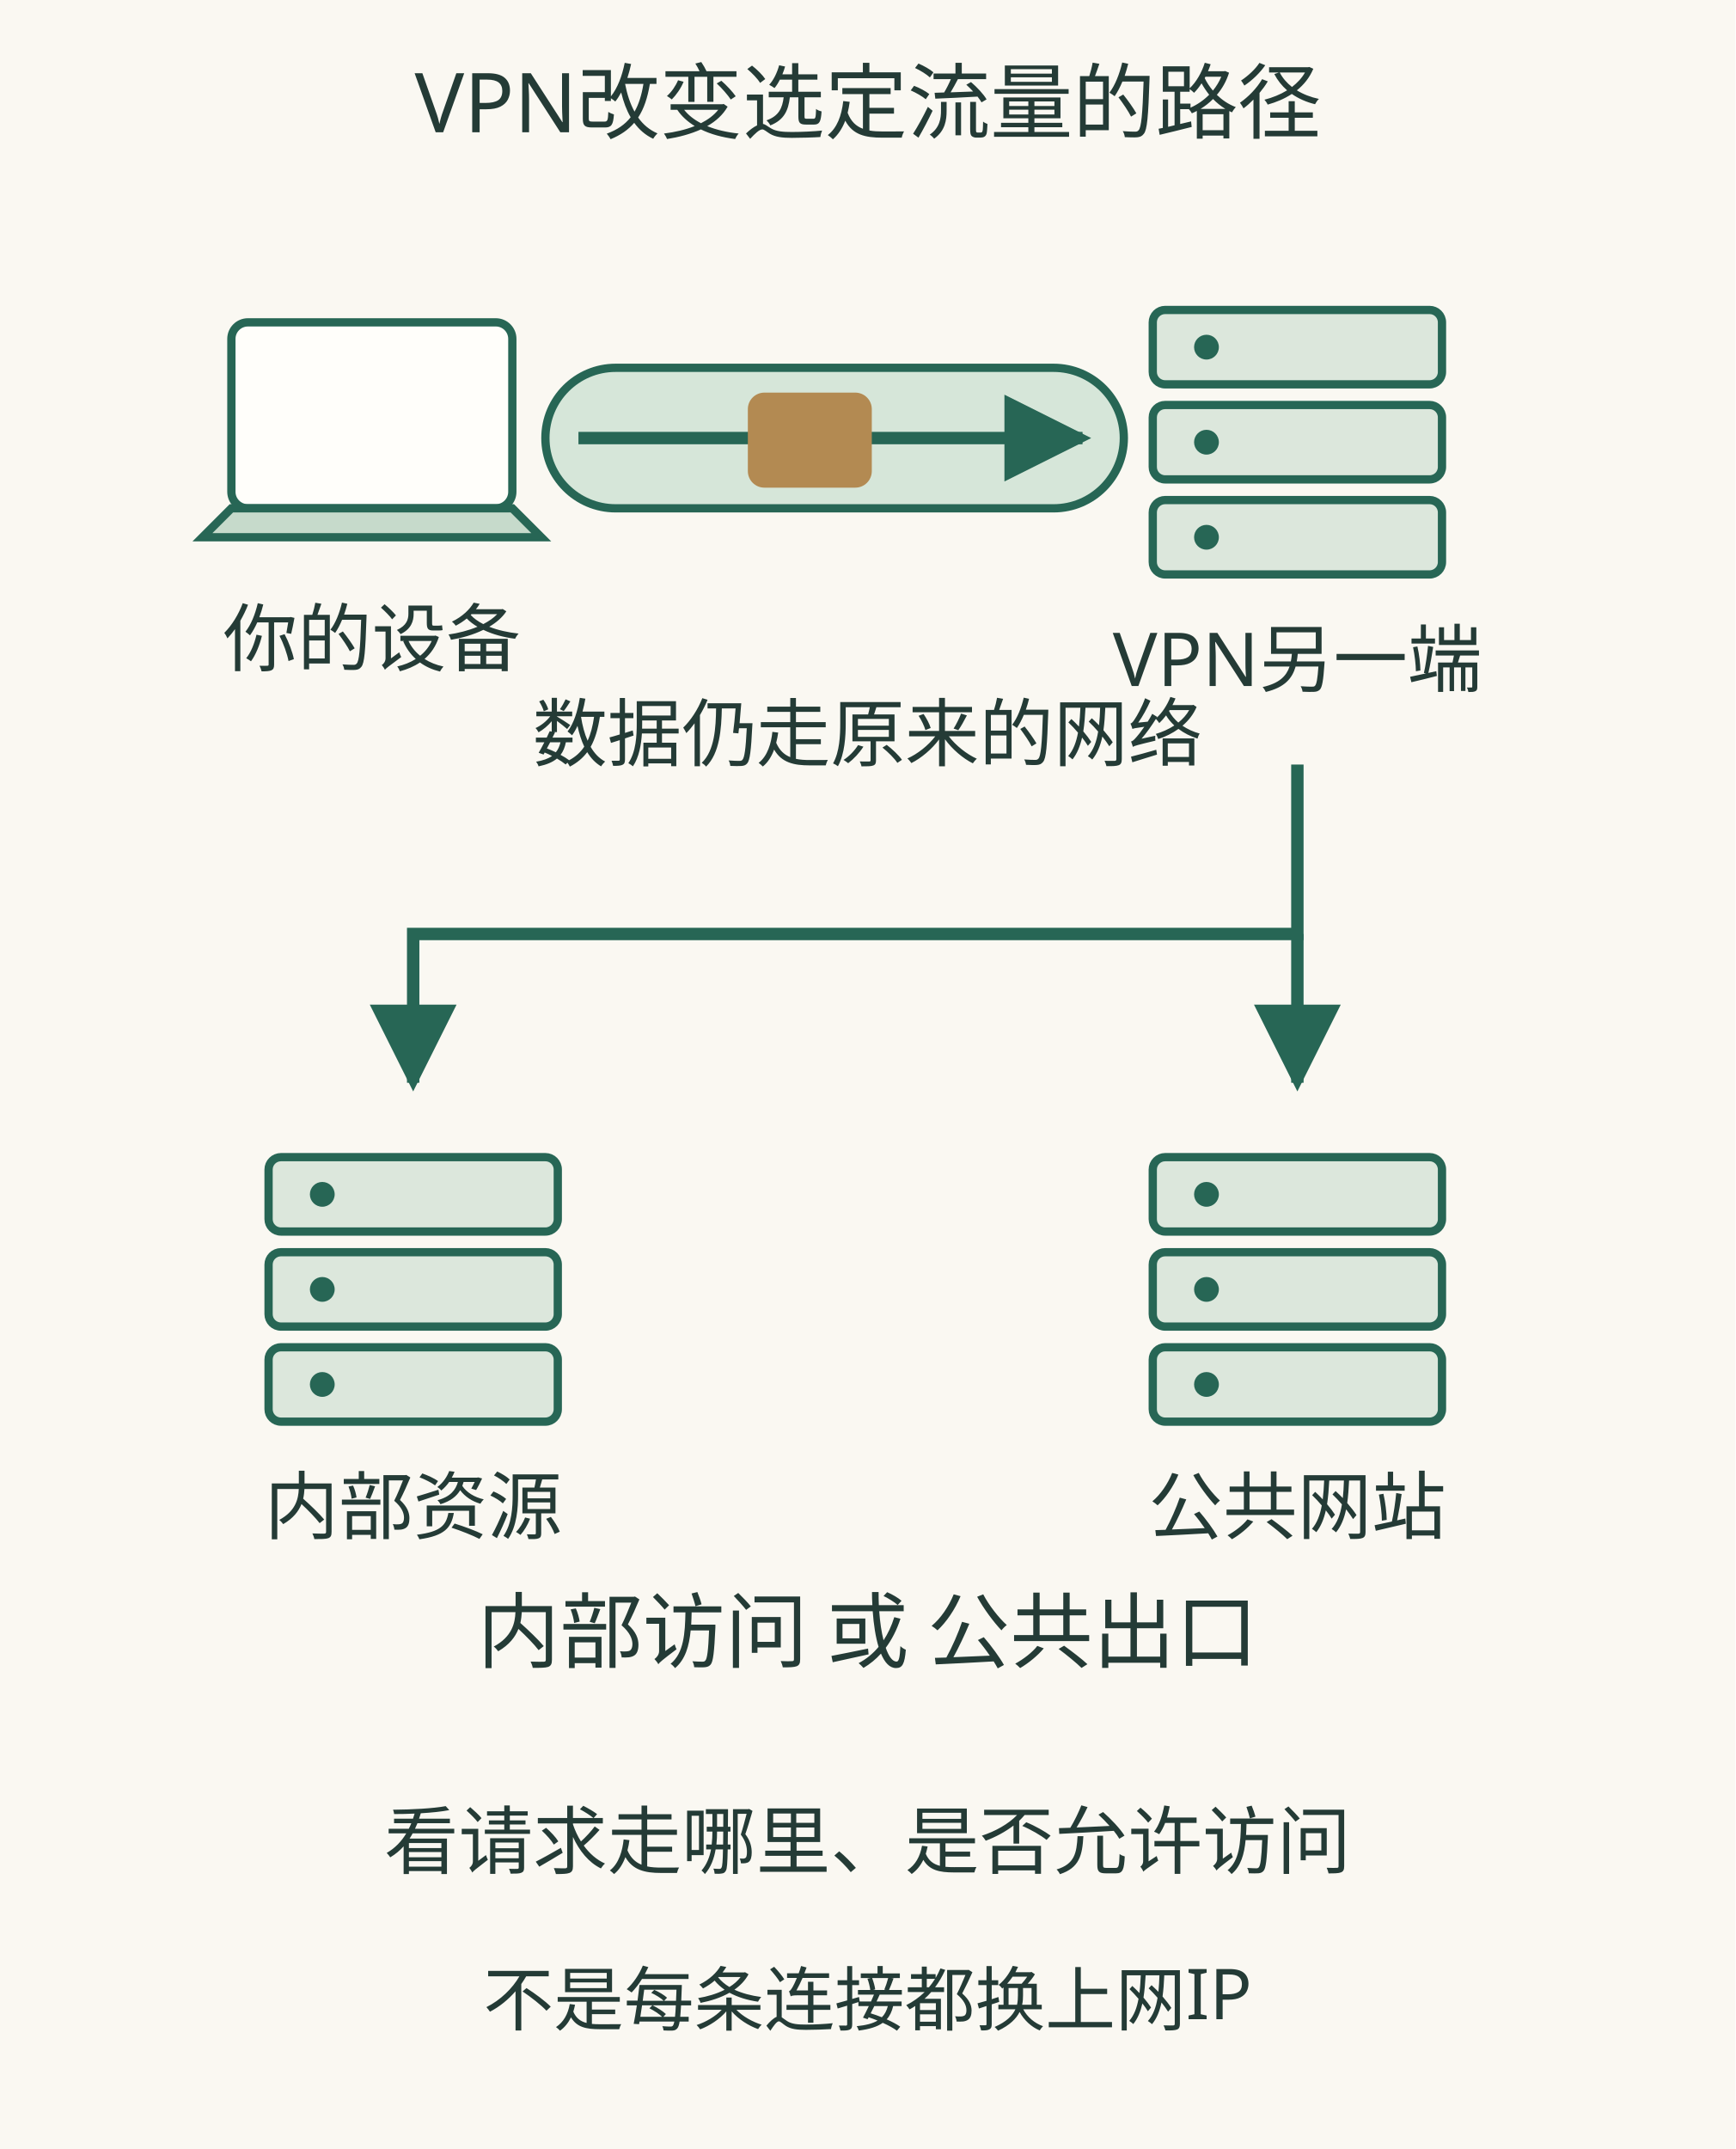
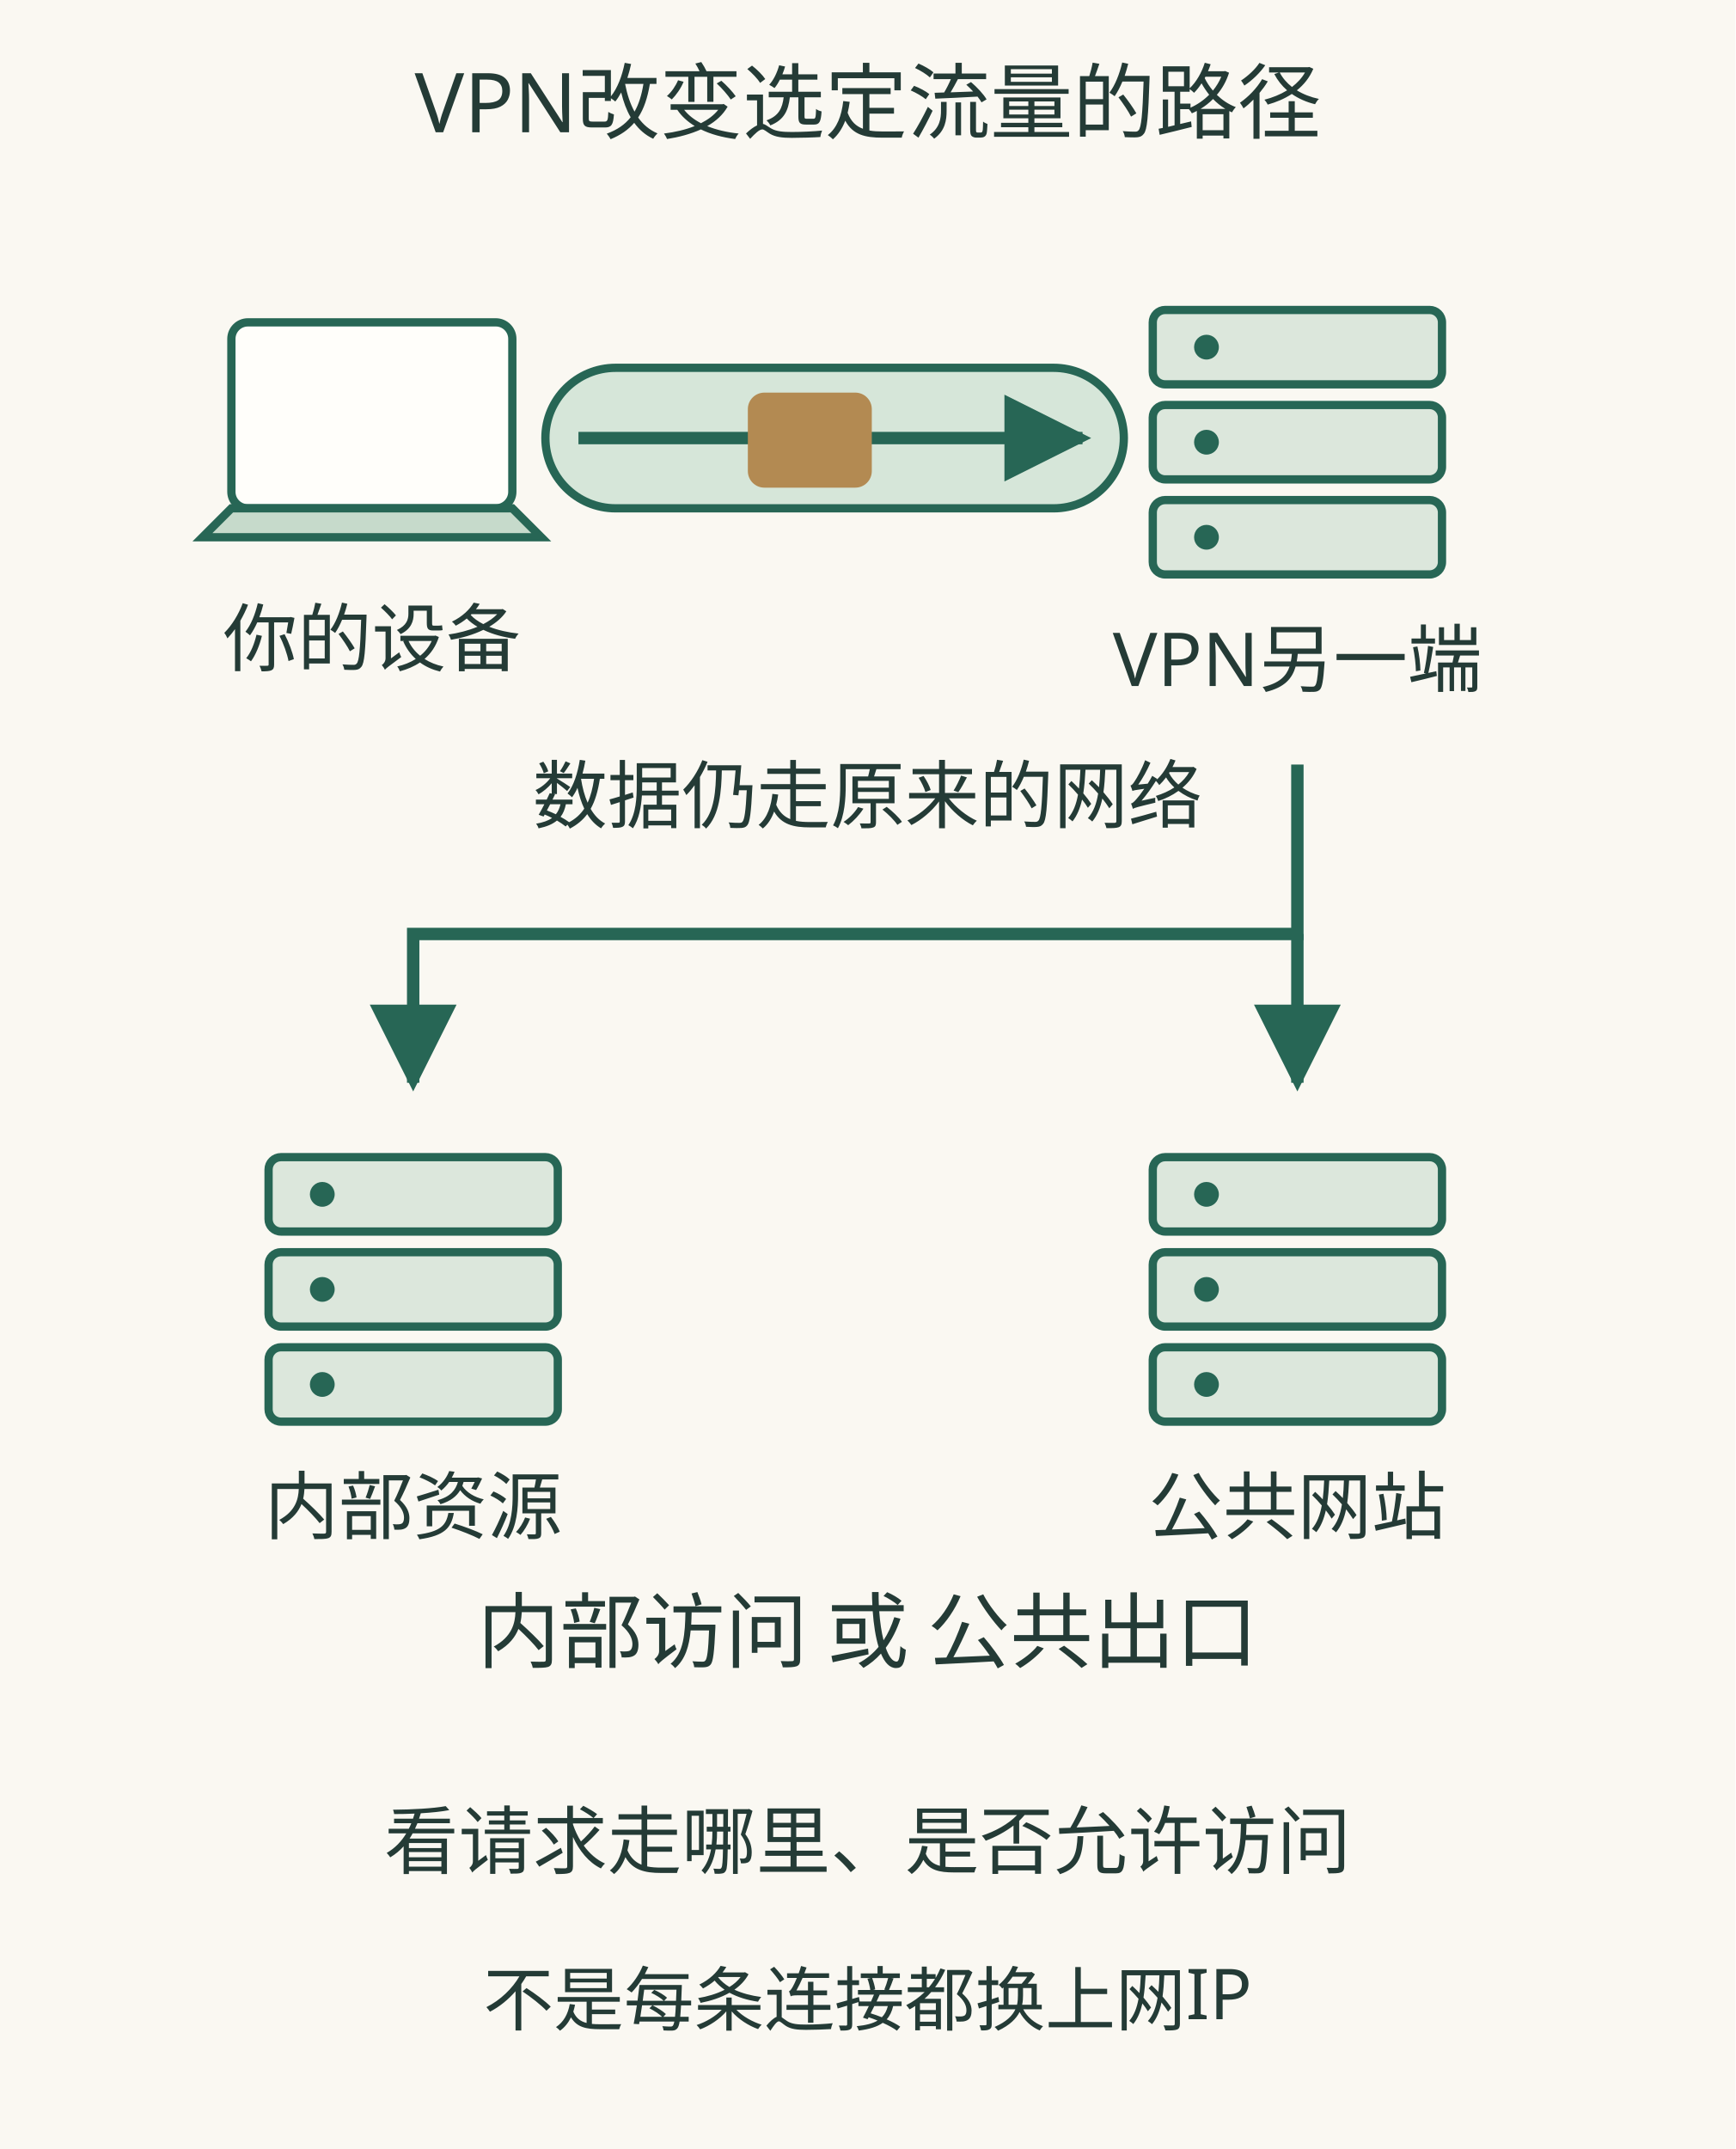
<svg xmlns="http://www.w3.org/2000/svg" width="420" height="520" viewBox="0 0 420 520">
  <defs>
    <marker id="a" viewBox="0 0 10 10" refX="9" refY="5" markerWidth="7" markerHeight="7" orient="auto-start-reverse">
      <path d="M0 0L10 5L0 10" fill="#276655" />
    </marker>
  </defs>
  <rect width="420" height="520" fill="#faf8f2" />
  <g font-family="PingFang SC,Microsoft YaHei,sans-serif" font-size="18" fill="#243b36">
    <text x="210" y="32" text-anchor="middle" font-size="20" fill="#243b36">VPN改变选定流量的路径</text>
    <g transform="translate(90,105)">
      <rect x="-34" y="-27" width="68" height="45" rx="4" fill="#fffefa" stroke="#276655" stroke-width="2" />
      <path d="M-41 25H41L34 18H-34Z" fill="#c6dacb" stroke="#276655" stroke-width="2" />
    </g>
    <text x="90" y="161" text-anchor="middle" font-size="18" fill="#243b36">你的设备</text>
    <g transform="translate(314,105)">
      <rect x="-35" y="-30" width="70" height="18" rx="3" fill="#dce7dc" stroke="#276655" stroke-width="2" />
      <circle cx="-22" cy="-21" r="3" fill="#276655" />
      <rect x="-35" y="-7" width="70" height="18" rx="3" fill="#dce7dc" stroke="#276655" stroke-width="2" />
      <circle cx="-22" cy="2" r="3" fill="#276655" />
      <rect x="-35" y="16" width="70" height="18" rx="3" fill="#dce7dc" stroke="#276655" stroke-width="2" />
      <circle cx="-22" cy="25" r="3" fill="#276655" />
    </g>
    <text x="314" y="166" text-anchor="middle" font-size="18" fill="#243b36">VPN另一端</text>
    <rect x="132" y="89" width="140" height="34" rx="17" fill="#d6e6d9" stroke="#276655" stroke-width="2" />
    <path d="M140 106H262" fill="none" stroke="#276655" stroke-width="3" marker-end="url(#a)" />
    <rect x="181" y="95" width="30" height="23" rx="4" fill="#b38a52" />
-     <text x="210" y="184" text-anchor="middle" font-size="18" fill="#243b36">数据仍走原来的网络</text>
+     <text x="210" y="199" text-anchor="middle" font-size="18" fill="#243b36">数据仍走原来的网络</text>
    <path d="M314 185V226H100V262" fill="none" stroke="#276655" stroke-width="3" marker-end="url(#a)" />
    <path d="M314 226V262" fill="none" stroke="#276655" stroke-width="3" marker-end="url(#a)" />
    <g transform="translate(100,310)">
      <rect x="-35" y="-30" width="70" height="18" rx="3" fill="#dce7dc" stroke="#276655" stroke-width="2" />
      <circle cx="-22" cy="-21" r="3" fill="#276655" />
      <rect x="-35" y="-7" width="70" height="18" rx="3" fill="#dce7dc" stroke="#276655" stroke-width="2" />
      <circle cx="-22" cy="2" r="3" fill="#276655" />
      <rect x="-35" y="16" width="70" height="18" rx="3" fill="#dce7dc" stroke="#276655" stroke-width="2" />
      <circle cx="-22" cy="25" r="3" fill="#276655" />
    </g>
    <text x="100" y="371" text-anchor="middle" font-size="18" fill="#243b36">内部资源</text>
    <g transform="translate(314,310)">
      <rect x="-35" y="-30" width="70" height="18" rx="3" fill="#dce7dc" stroke="#276655" stroke-width="2" />
      <circle cx="-22" cy="-21" r="3" fill="#276655" />
      <rect x="-35" y="-7" width="70" height="18" rx="3" fill="#dce7dc" stroke="#276655" stroke-width="2" />
      <circle cx="-22" cy="2" r="3" fill="#276655" />
      <rect x="-35" y="16" width="70" height="18" rx="3" fill="#dce7dc" stroke="#276655" stroke-width="2" />
      <circle cx="-22" cy="25" r="3" fill="#276655" />
    </g>
    <text x="314" y="371" text-anchor="middle" font-size="18" fill="#243b36">公共网站</text>
    <text x="210" y="402" text-anchor="middle" font-size="20" fill="#243b36">内部访问 或 公共出口</text>
    <text x="210" y="452" text-anchor="middle" font-size="18" fill="#243b36">看请求走哪里、是否允许访问</text>
    <text x="210" y="490" text-anchor="middle" font-size="17" fill="#243b36">不是每条连接都换上网IP</text>
  </g>
</svg>
